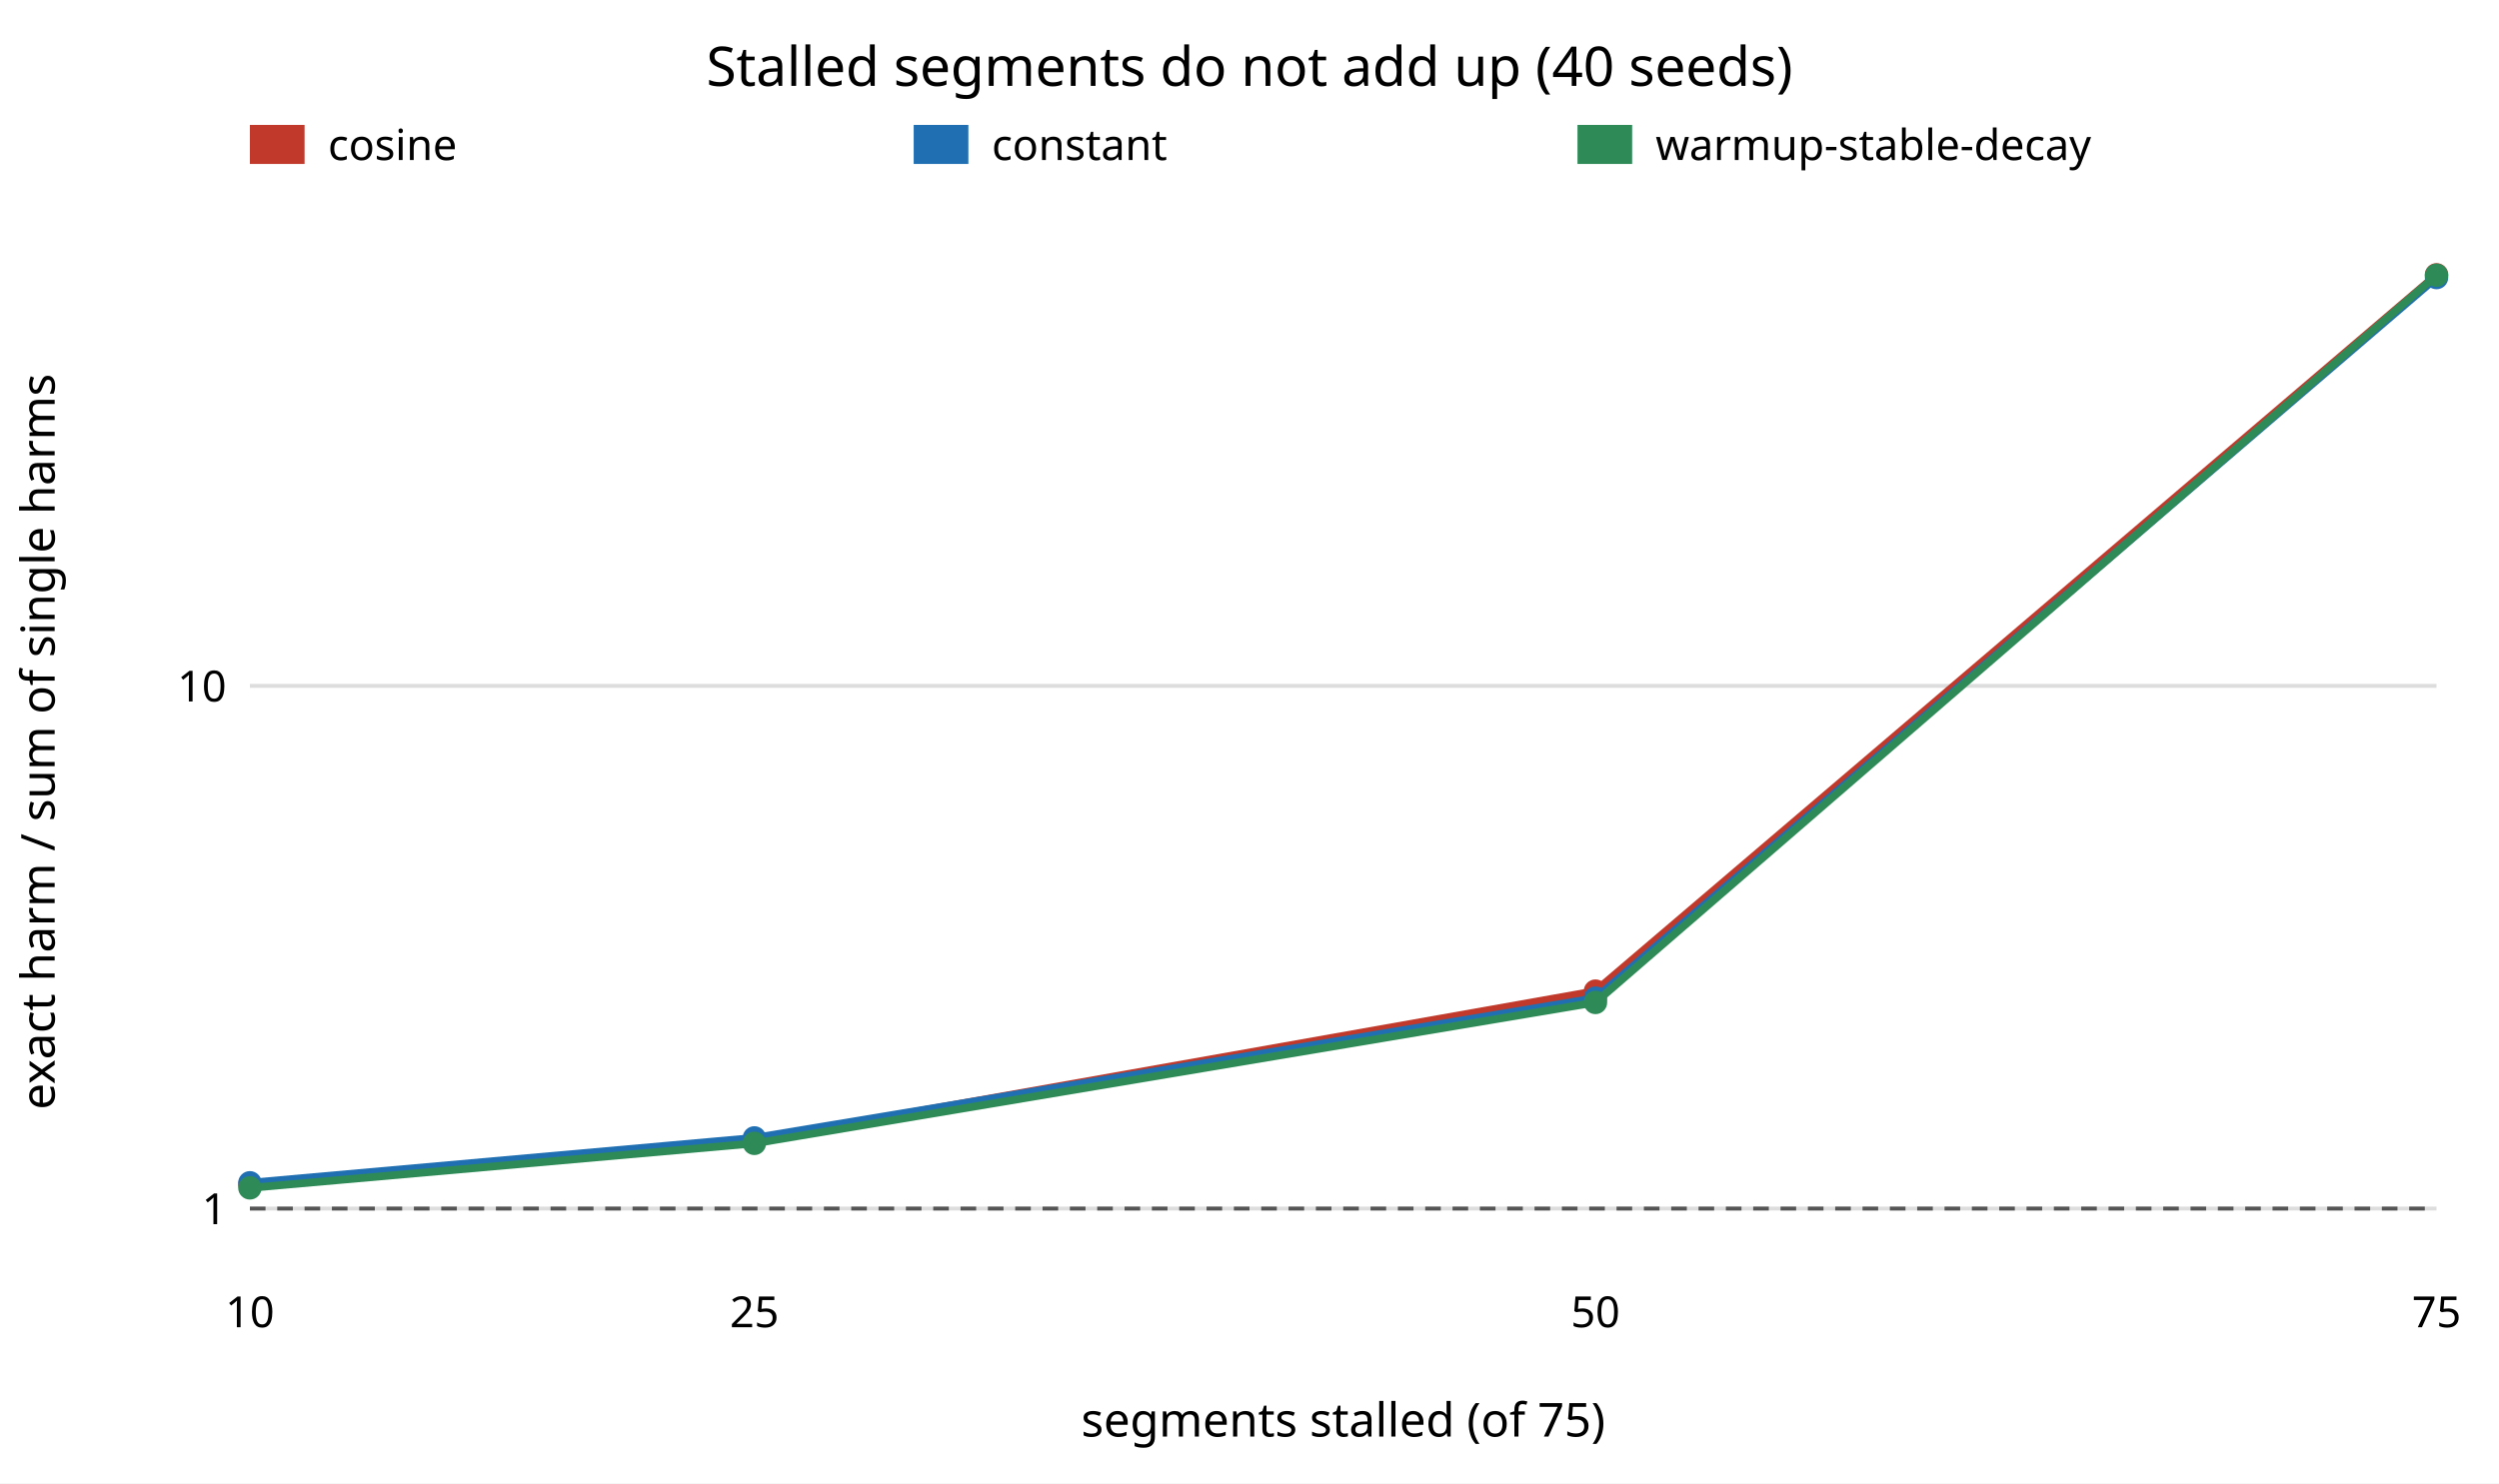
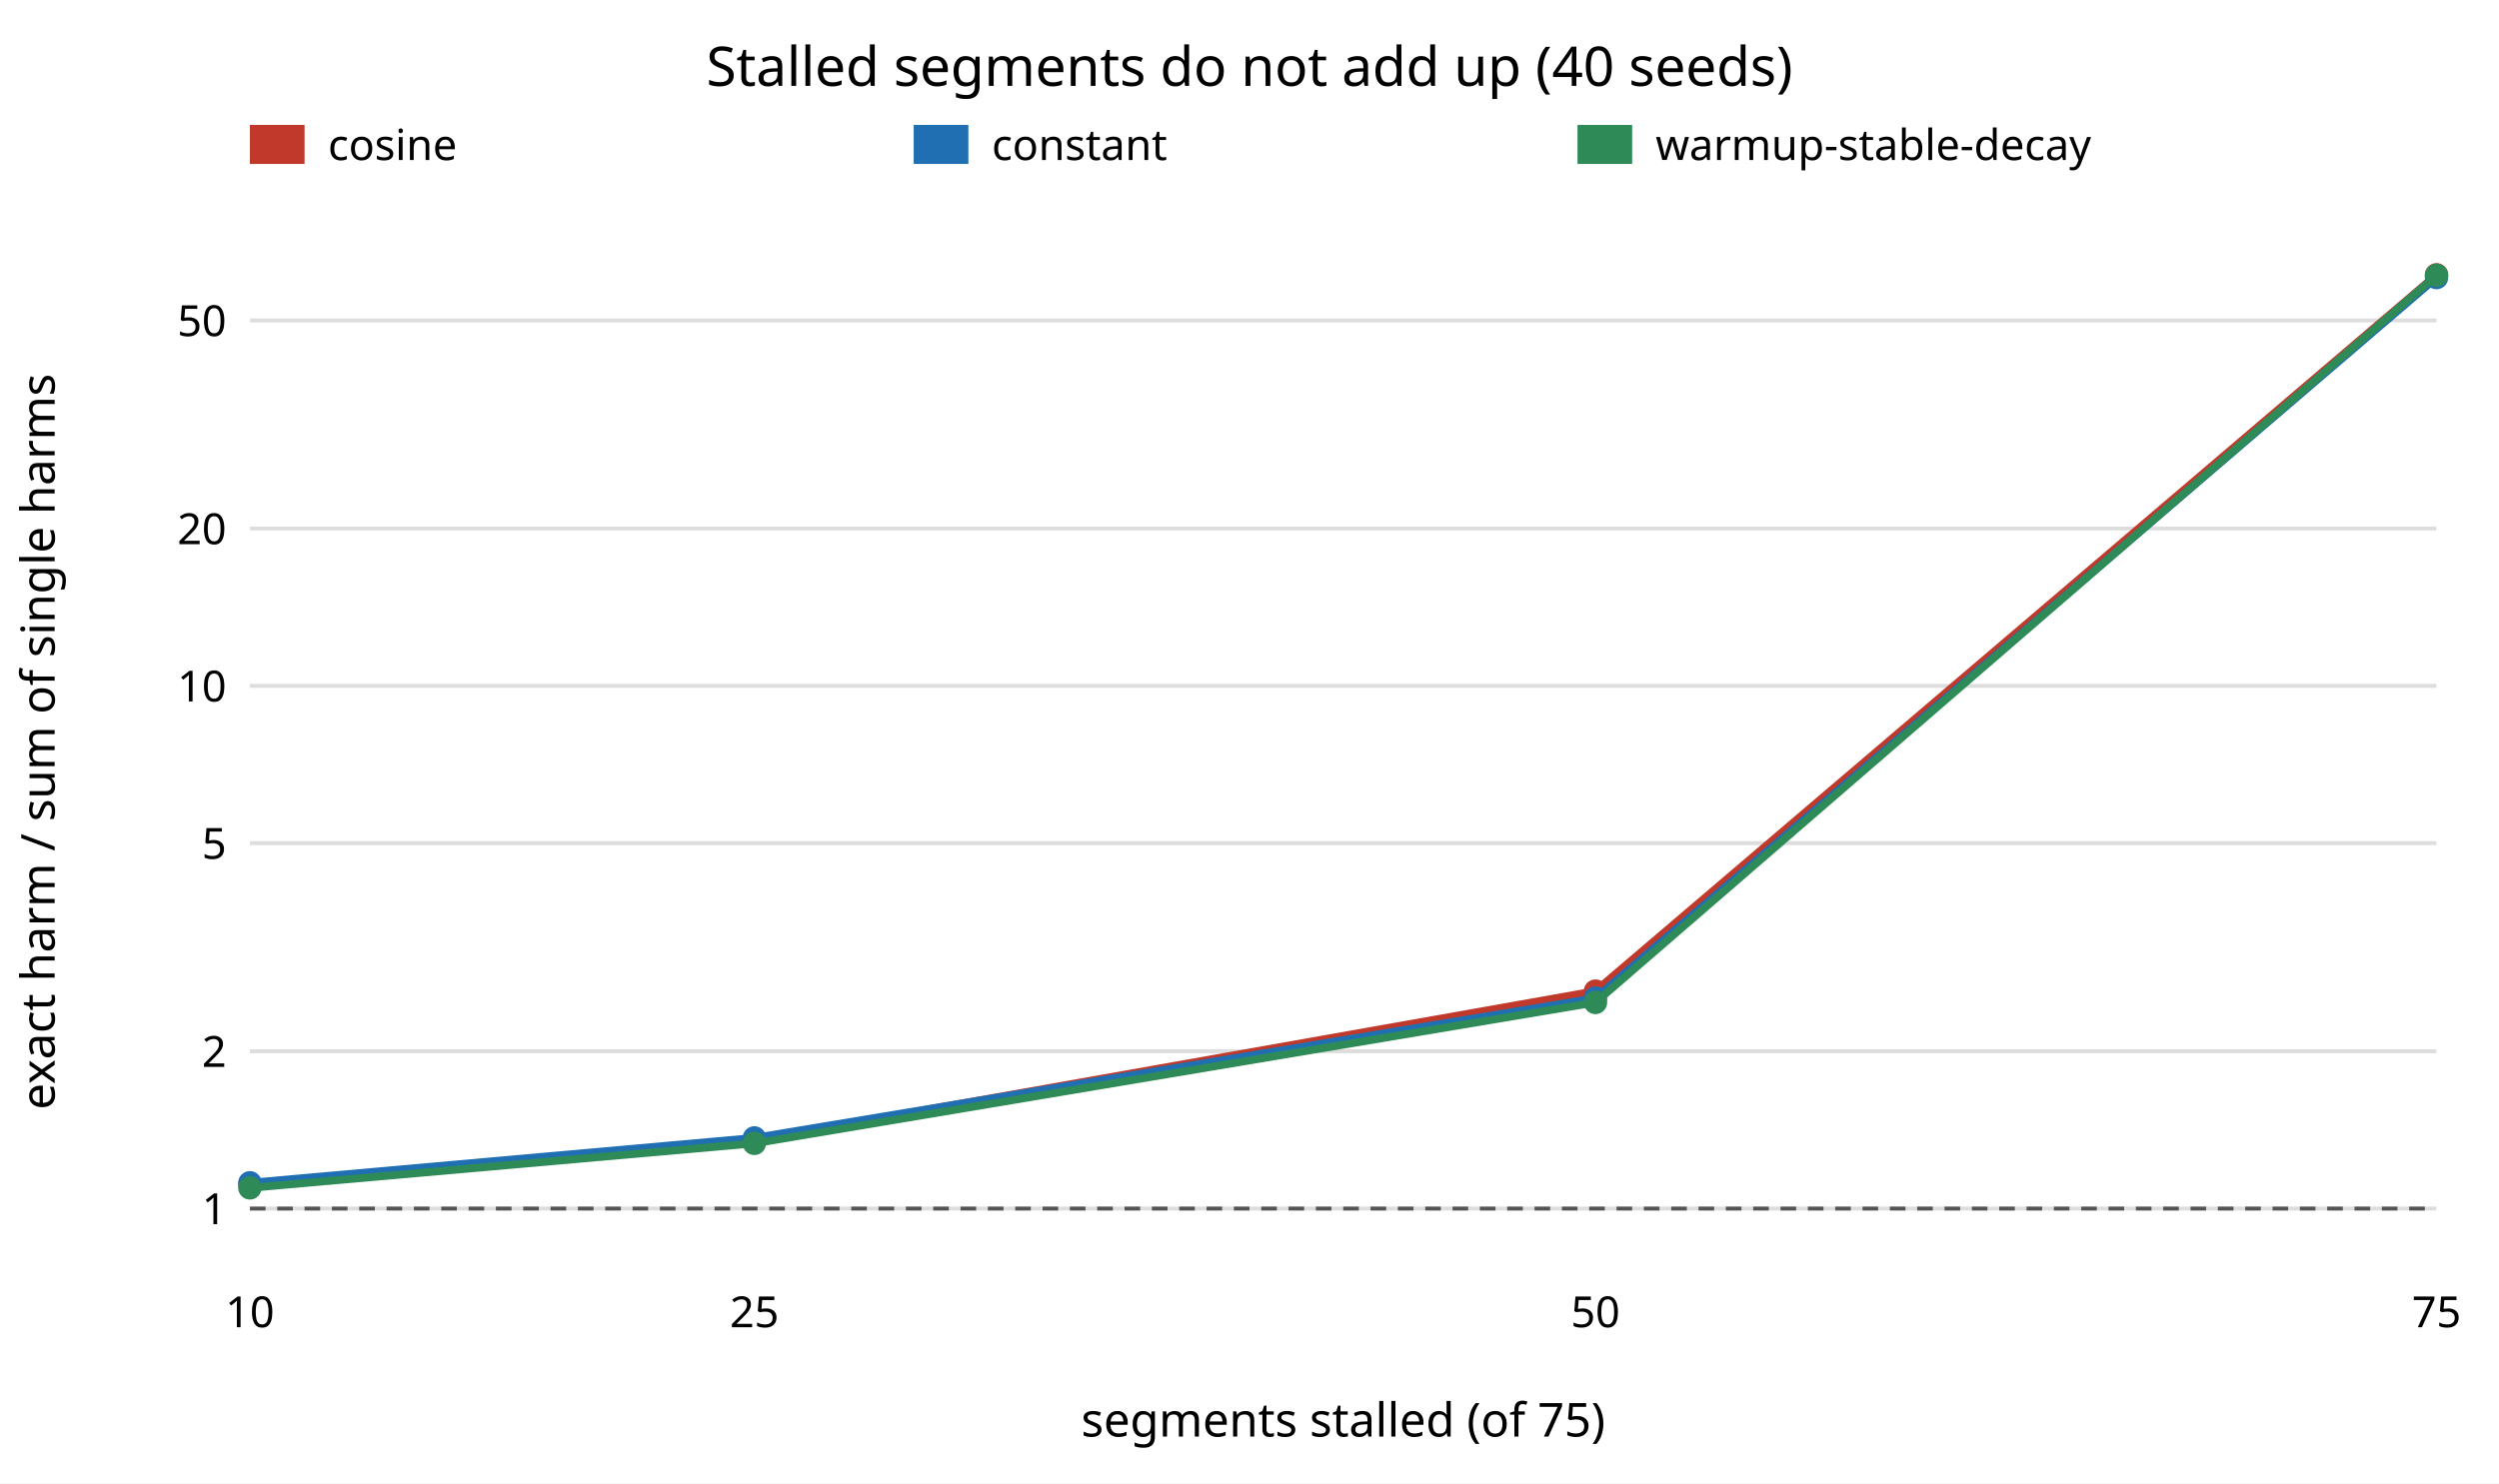
<svg xmlns="http://www.w3.org/2000/svg" viewBox="0 0 640 380" role="img" aria-label="Line plot, log scale, of exact harm over summed single-segment harm for random sets of stalled segments: about 1.1 at 10 segments, 1.3 at 25, 2.5 at 50 and about 60 when all 75 are stalled, on all three learning-rate schedules">
  <rect width="640" height="380" fill="#fff" />
  <text x="320.0" y="22" text-anchor="middle" font-family="sans-serif" font-size="14">Stalled segments do not add up (40 seeds)</text>
  <line x1="64" x2="624" y1="309.6" y2="309.6" stroke="#ddd" />
  <text x="58" y="313.6" text-anchor="end" font-family="sans-serif" font-size="11">1</text>
+   <line x1="64" x2="624" y1="269.3" y2="269.3" stroke="#ddd" />
+   <text x="58" y="273.3" text-anchor="end" font-family="sans-serif" font-size="11">2</text>
+   <line x1="64" x2="624" y1="216.0" y2="216.0" stroke="#ddd" />
+   <text x="58" y="220.0" text-anchor="end" font-family="sans-serif" font-size="11">5</text>
  <line x1="64" x2="624" y1="175.7" y2="175.7" stroke="#ddd" />
  <text x="58" y="179.7" text-anchor="end" font-family="sans-serif" font-size="11">10</text>
+   <line x1="64" x2="624" y1="135.4" y2="135.4" stroke="#ddd" />
+   <text x="58" y="139.4" text-anchor="end" font-family="sans-serif" font-size="11">20</text>
+   <line x1="64" x2="624" y1="82.1" y2="82.1" stroke="#ddd" />
+   <text x="58" y="86.1" text-anchor="end" font-family="sans-serif" font-size="11">50</text>
  <text x="64.0" y="340" text-anchor="middle" font-family="sans-serif" font-size="11">10</text>
  <text x="193.2" y="340" text-anchor="middle" font-family="sans-serif" font-size="11">25</text>
  <text x="408.6" y="340" text-anchor="middle" font-family="sans-serif" font-size="11">50</text>
  <text x="624.0" y="340" text-anchor="middle" font-family="sans-serif" font-size="11">75</text>
  <text x="344.0" y="368" text-anchor="middle" font-family="sans-serif" font-size="12">segments stalled (of 75)</text>
  <text x="14" y="190.0" text-anchor="middle" font-family="sans-serif" font-size="12" transform="rotate(-90 14 190.0)">exact harm / sum of single harms</text>
  <line x1="64" x2="624" y1="309.6" y2="309.6" stroke="#555" stroke-dasharray="4 3" />
  <polyline points="64.0,303.4 193.2,292.1 408.6,253.9 624.0,70.4" fill="none" stroke="#c0392b" stroke-width="2" />
  <circle cx="64.0" cy="303.4" r="3" fill="#c0392b" />
  <circle cx="193.2" cy="292.1" r="3" fill="#c0392b" />
  <circle cx="408.6" cy="253.9" r="3" fill="#c0392b" />
  <circle cx="624.0" cy="70.4" r="3" fill="#c0392b" />
  <rect x="64" y="32" width="14" height="10" fill="#c0392b" />
  <text x="84" y="41" font-family="sans-serif" font-size="11">cosine</text>
  <polyline points="64.0,303.0 193.2,291.5 408.6,255.7 624.0,71.1" fill="none" stroke="#1f6fb2" stroke-width="2" />
  <circle cx="64.0" cy="303.0" r="3" fill="#1f6fb2" />
  <circle cx="193.2" cy="291.5" r="3" fill="#1f6fb2" />
  <circle cx="408.6" cy="255.7" r="3" fill="#1f6fb2" />
  <circle cx="624.0" cy="71.1" r="3" fill="#1f6fb2" />
  <rect x="234" y="32" width="14" height="10" fill="#1f6fb2" />
  <text x="254" y="41" font-family="sans-serif" font-size="11">constant</text>
  <polyline points="64.0,304.3 193.2,292.9 408.6,256.8 624.0,70.5" fill="none" stroke="#2e8b57" stroke-width="2" />
  <circle cx="64.0" cy="304.3" r="3" fill="#2e8b57" />
  <circle cx="193.2" cy="292.9" r="3" fill="#2e8b57" />
  <circle cx="408.6" cy="256.8" r="3" fill="#2e8b57" />
  <circle cx="624.0" cy="70.5" r="3" fill="#2e8b57" />
  <rect x="404" y="32" width="14" height="10" fill="#2e8b57" />
  <text x="424" y="41" font-family="sans-serif" font-size="11">warmup-stable-decay</text>
</svg>
